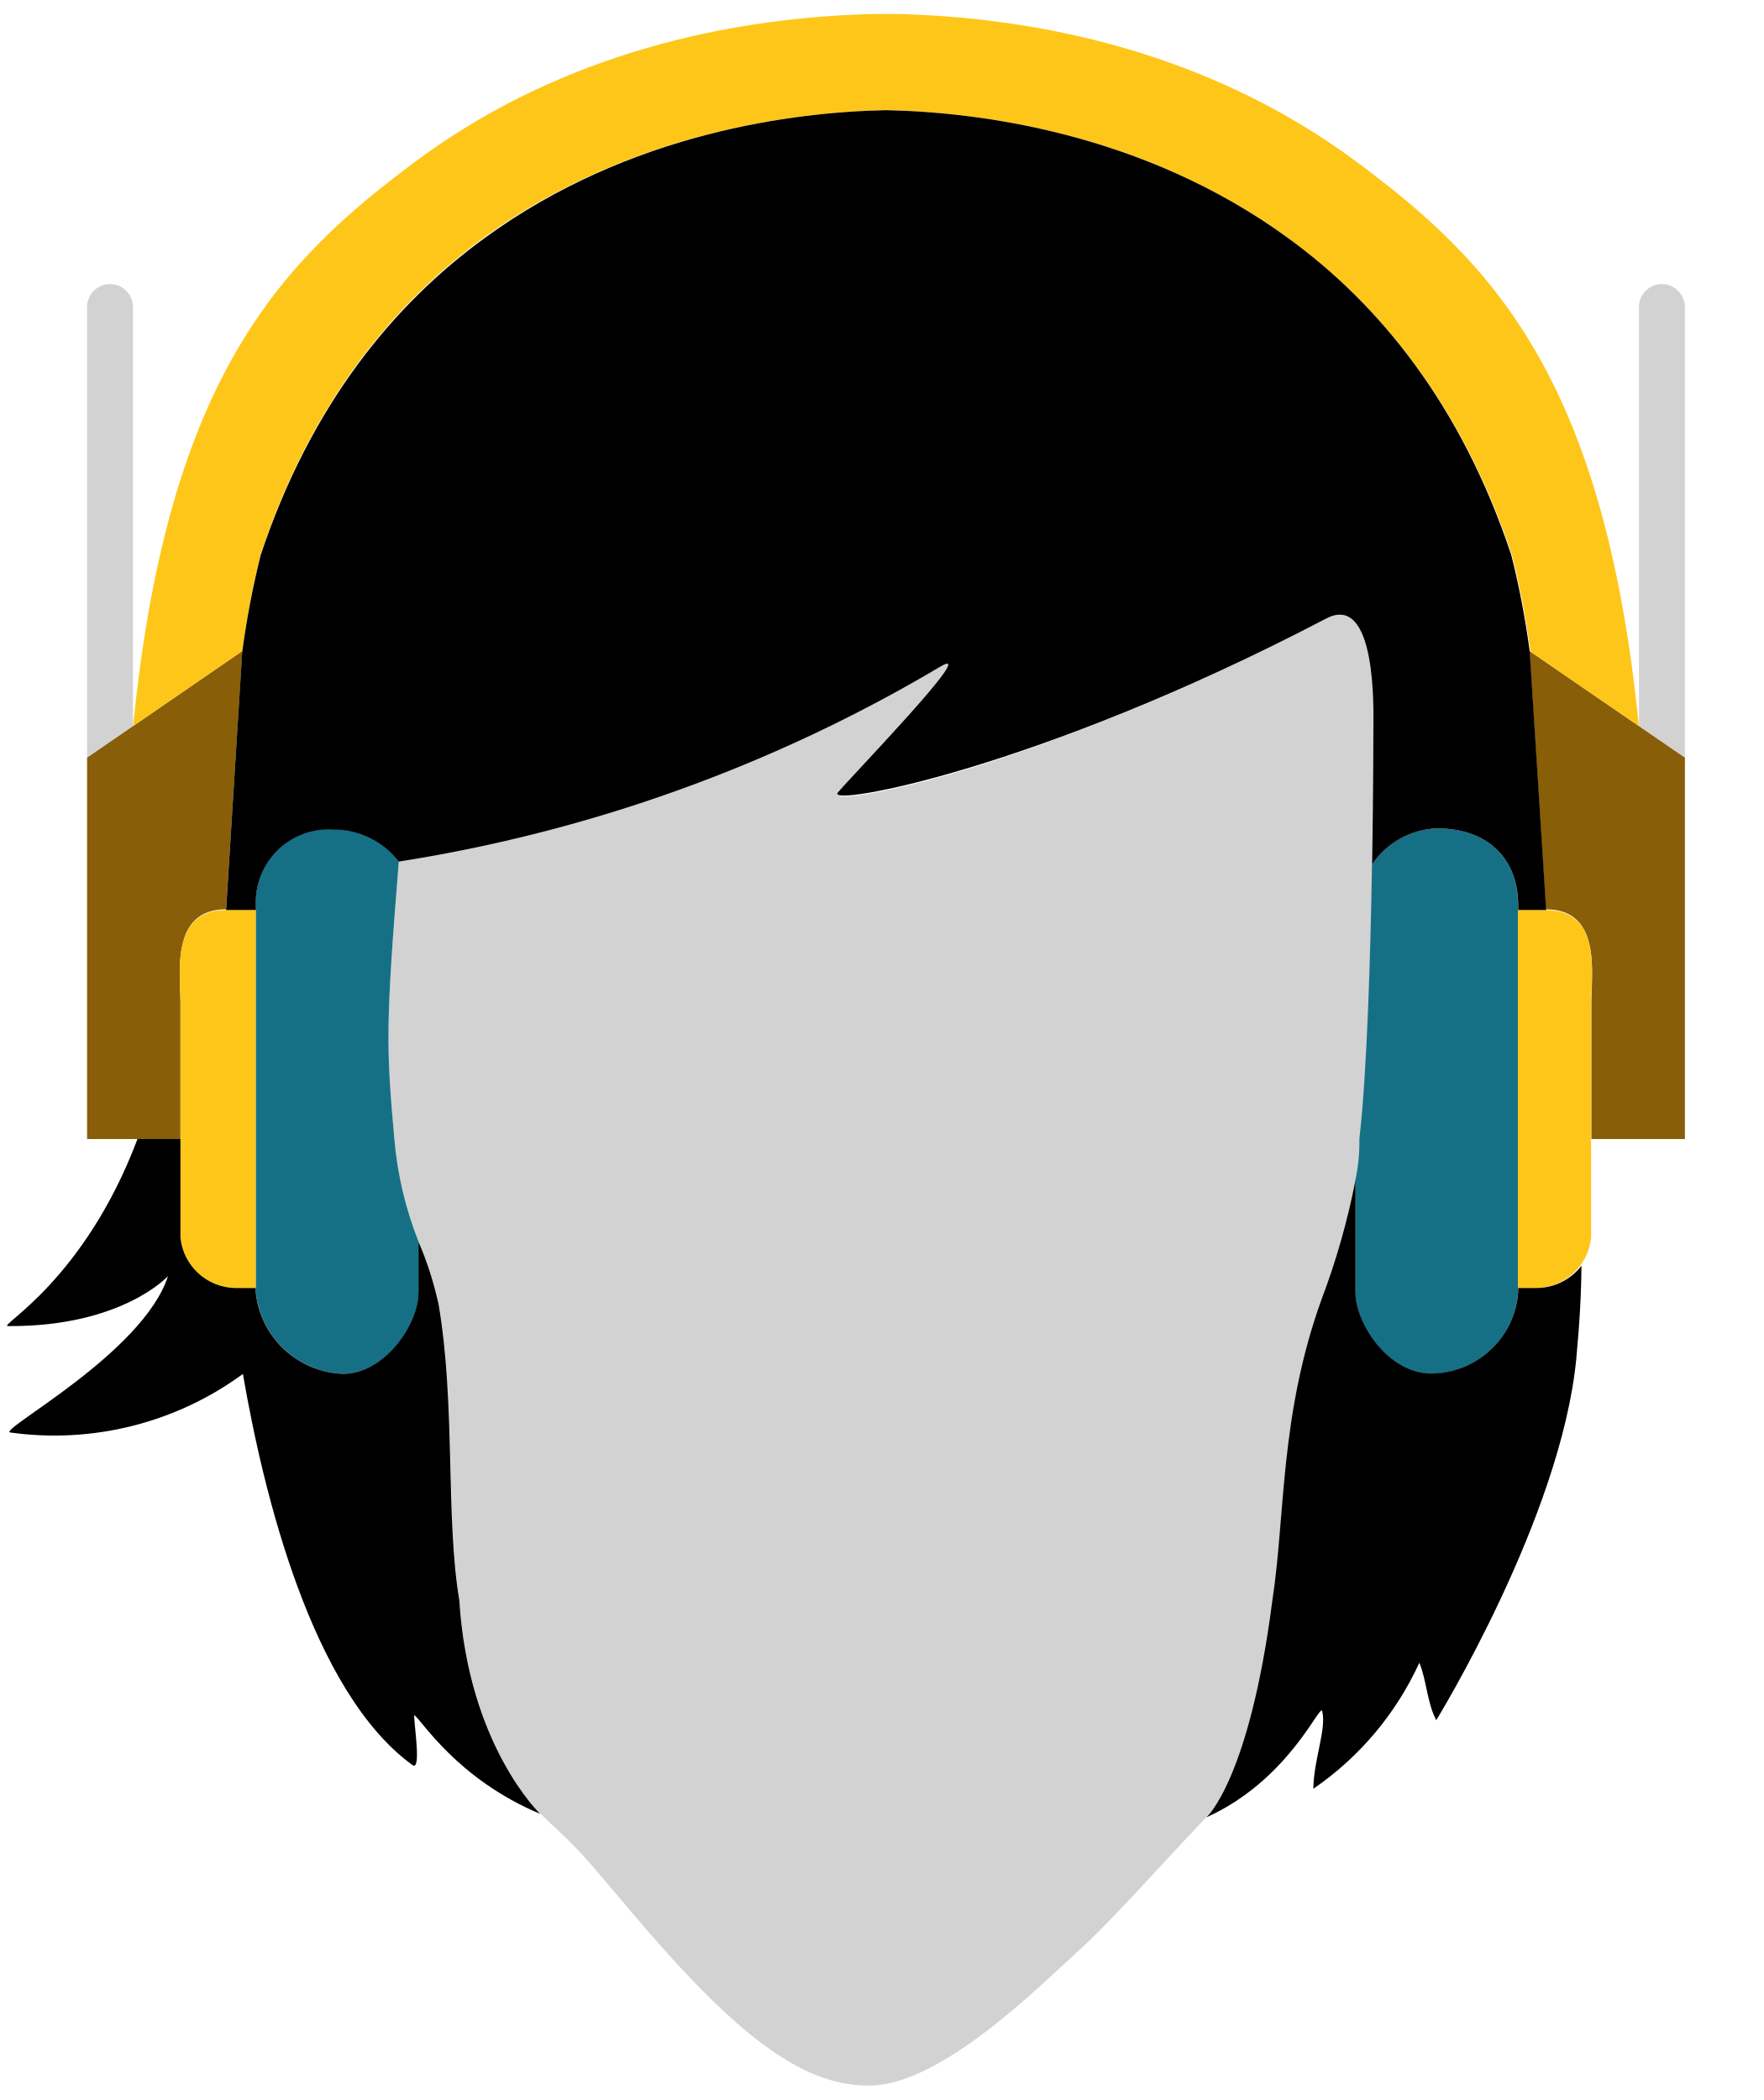
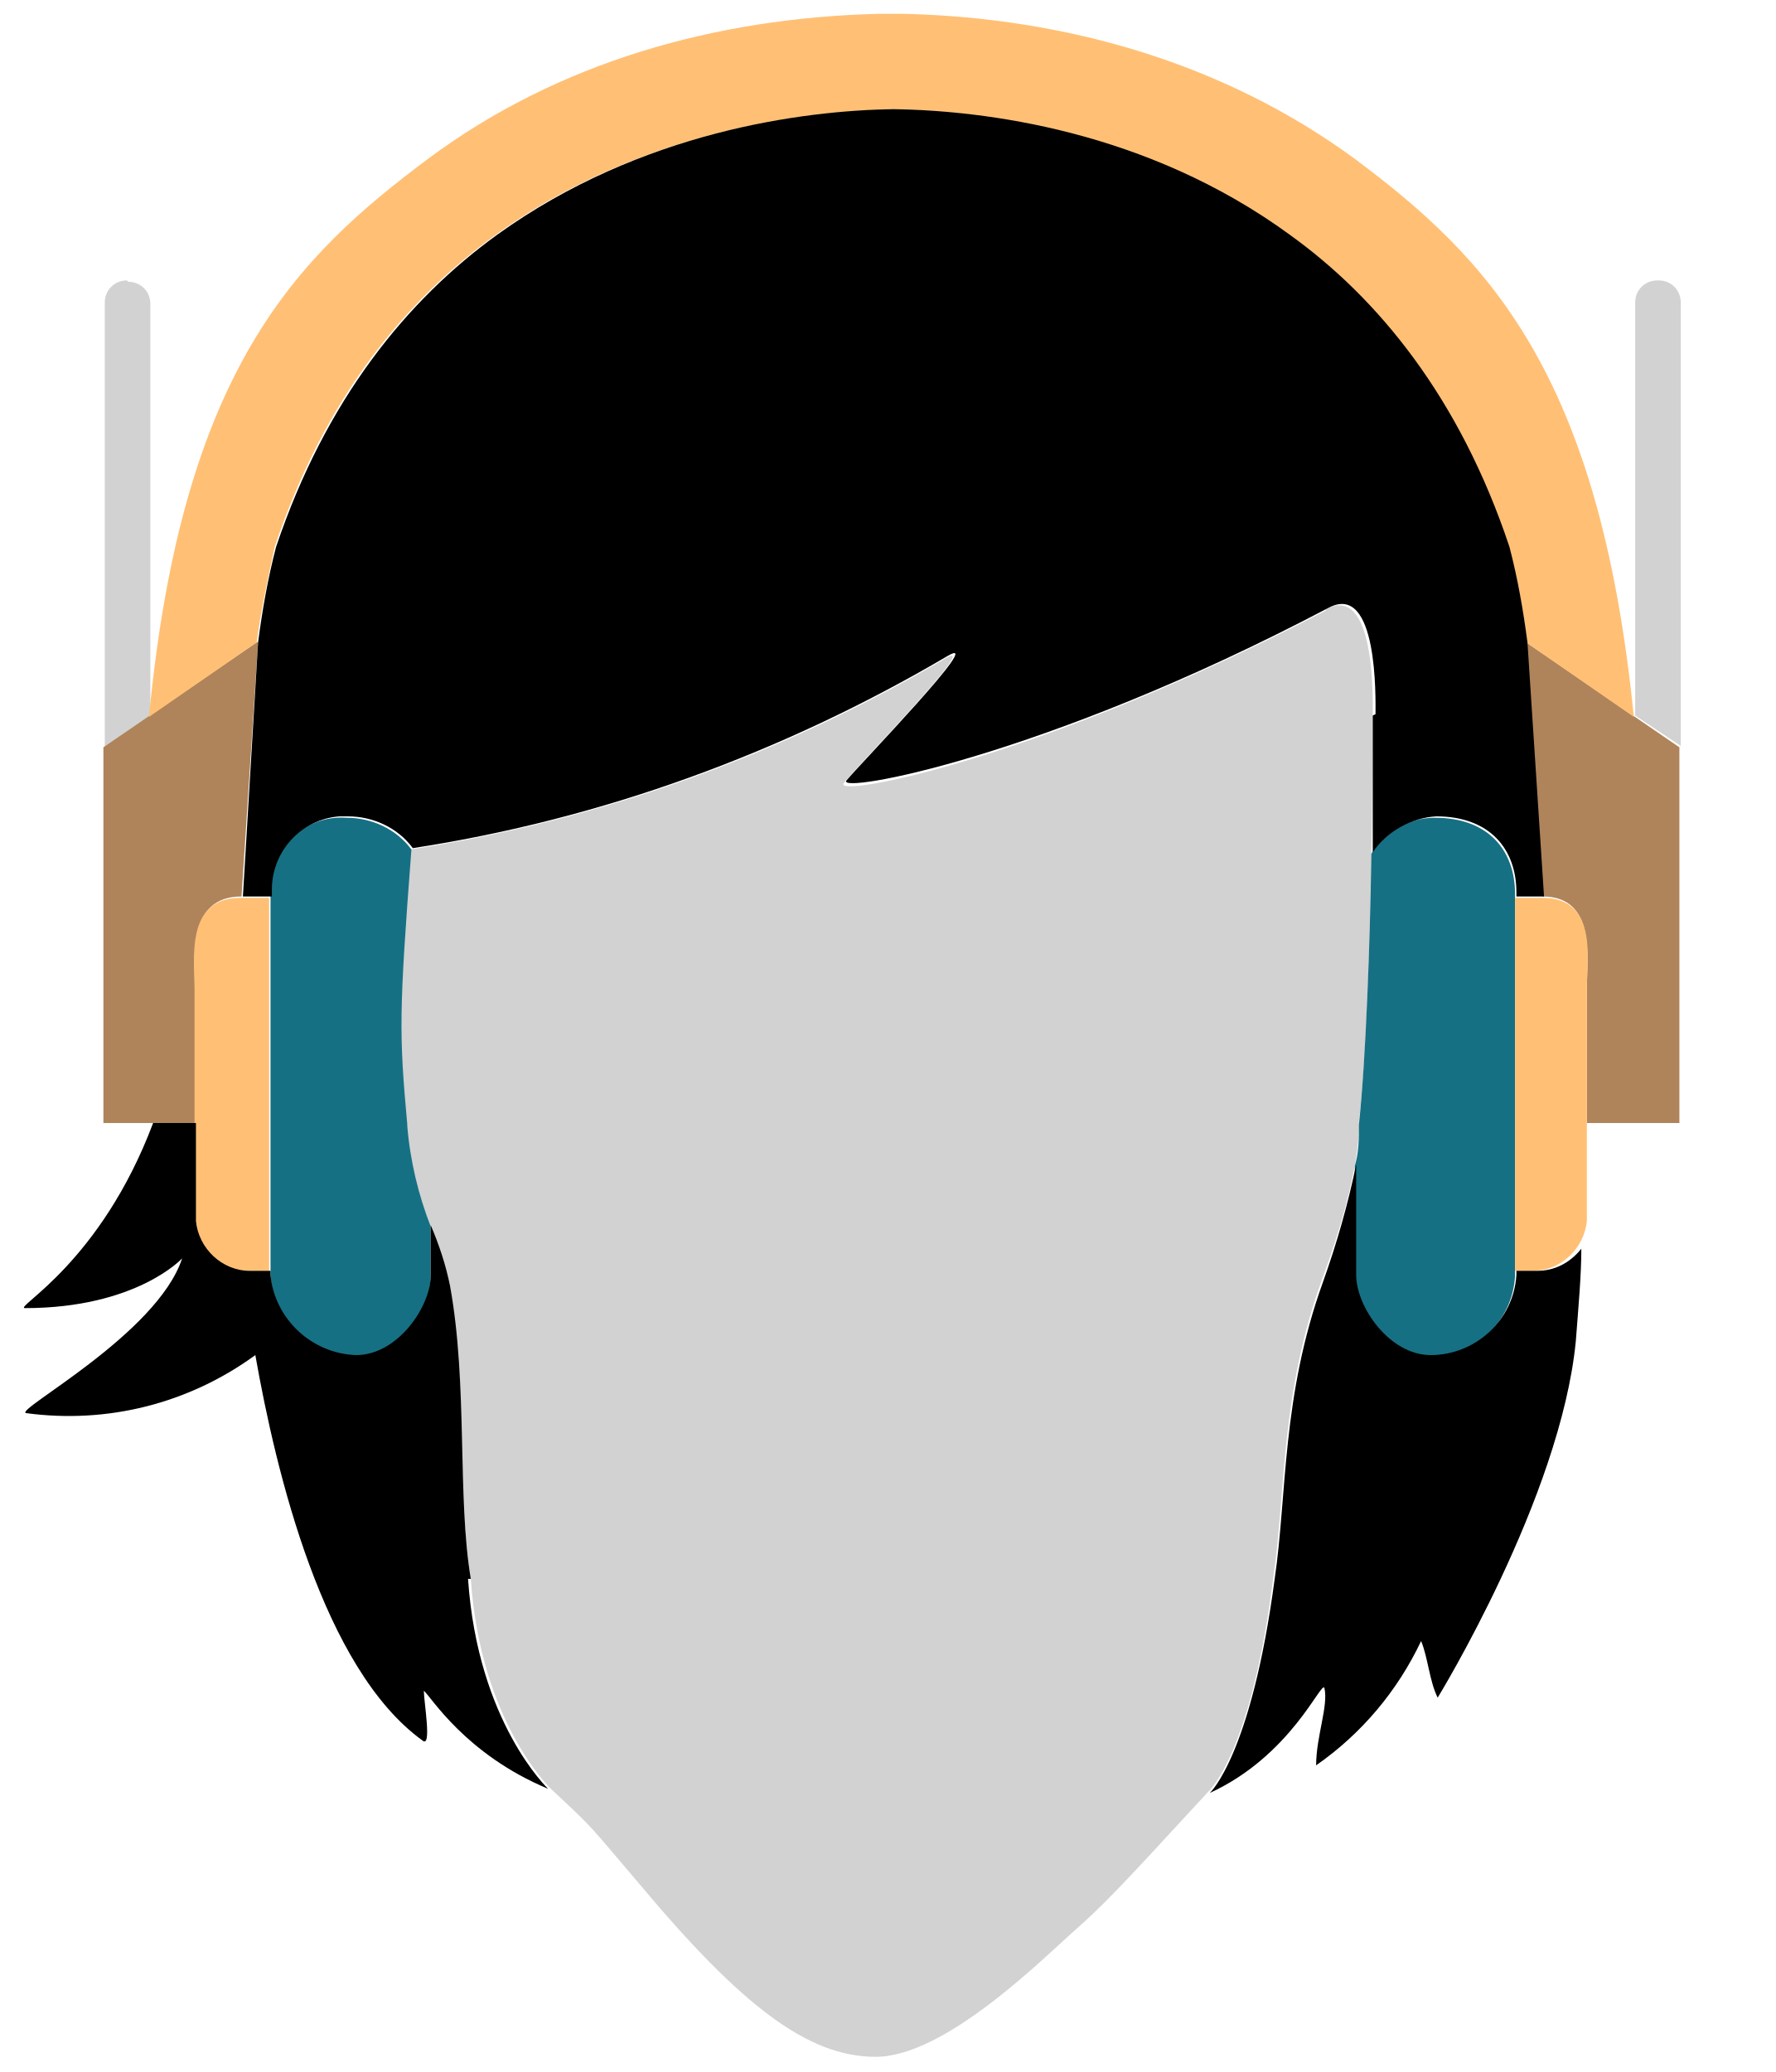
- <svg xmlns="http://www.w3.org/2000/svg" viewBox="0 0 126 150">
-   <path d="m7.86 20.29a1.64 1.64 0 0 0 -1.64 1.64v32.19l3.28-2.25v-29.94a1.65 1.65 0 0 0 -1.64-1.64z" fill="#d2d2d2" />
-   <path d="m17.31 46.5-11.09 7.62v27.24h6.67v-9.72c0-2.15-.72-6.69 3.26-6.69z" fill="#895e08" />
-   <path d="m118.71 20.29a1.64 1.64 0 0 0 -1.64 1.64v29.94l3.28 2.25v-32.19a1.65 1.65 0 0 0 -1.64-1.64z" fill="#d2d2d2" />
-   <path d="m109.25 46.5 11.1 7.62v27.24h-6.68v-9.72c0-2.15.73-6.69-3.25-6.69z" fill="#895e08" />
-   <path d="m16.15 65c-4 0-3.26 4.54-3.26 6.69v16.8a4 4 0 0 0 3.88 3.51h1.51v-27z" fill="#ffc61a" />
-   <path d="m0 0h126v150h-126z" fill="none" opacity=".6" />
-   <path d="m94.73 44.18c-20.68 10.82-35.73 13.61-34.9 12.46s10.35-10.82 7.32-9a108.83 108.83 0 0 1 -38.66 13.81c-.95 11.81-.92 13.32-.32 19.92.53 5.95 2.61 8.54 3.16 11.74 1.24 7.19.51 15.17 1.49 21.2.65 10.4 5.79 15.25 5.79 15.25 3.18 3 2.47 2.28 6.48 7 7.33 8.66 12.1 12.44 17 12.41 5.14 0 12.23-7.19 14.71-9.41s5.36-5.53 9.4-9.8c0 0 3.06-2.67 4.71-15.48.94-6.09.49-13.23 3.52-21.53 3-8.14 2.71-11.46 2.71-11.46 1-8.54 1-29.48 1-29.48-.04-1.06.2-9.52-3.41-7.63z" fill="#d2d2d2" />
-   <path d="m102.63 59.17a5.86 5.86 0 0 0 -4.63 2.56c-.11 6.62-.36 14.94-.9 19.59a13.53 13.53 0 0 1 -.29 3v8c0 2.28 2.41 5.81 5.39 5.81a6.27 6.27 0 0 0 6.23-5.81v-27.67c.01-3.1-1.94-5.48-5.8-5.48z" fill="#167085" />
-   <path d="m28.17 81.37c-.59-6.6-.63-8.11.32-19.88a5.86 5.86 0 0 0 -4.71-2.29 5.19 5.19 0 0 0 -5.5 5.45v27.67a6.5 6.5 0 0 0 6.23 5.81c3 0 5.39-3.53 5.39-5.81v-3.63a25.8 25.8 0 0 1 -1.73-7.32z" fill="#167085" />
-   <path d="m110.42 65h-2v27h1.35a4 4 0 0 0 3.88-3.58v-16.78c.02-2.15.75-6.64-3.23-6.64z" fill="#ffc61a" />
-   <path d="m109.25 46.5 7.81 5.36c-2.49-25.13-10.71-33.29-20.24-40.36-9.37-6.94-20.82-10.18-32.6-10.5h-.94-.94c-11.8.3-23.23 3.54-32.59 10.48-9.54 7.09-17.75 15.25-20.24 40.38l7.8-5.36a63.45 63.45 0 0 1 1.32-6.93c3.57-10.75 9.48-17.91 16-22.65 10.37-7.49 22.17-8.92 28.65-9.05 6.48.13 18.33 1.56 28.72 9.13 6.51 4.74 12.41 11.9 16 22.65a61.37 61.37 0 0 1 1.32 6.92z" fill="#ffc61a" />
-   <path d="m32.81 114.31c-1-6-.25-14-1.49-21.2a24.57 24.57 0 0 0 -1.43-4.42v3.63c0 2.28-2.41 5.81-5.39 5.81a6.5 6.5 0 0 1 -6.23-5.81v-.32h-1.5a4 4 0 0 1 -3.88-3.58v-7.06h-3.07c-3.82 10.14-9.97 13.35-9.26 13.36 8.15.06 11.44-3.57 11.44-3.57-1.78 5.52-12.18 11-11.27 11.17a22.79 22.79 0 0 0 16.62-4.18c1.47 8.53 4.91 22.69 12.09 27.92.68.55.14-2.81.14-3.56.55.36 3.05 4.56 9 7.06.02 0-5.12-4.85-5.77-15.25z" />
-   <path d="m109.79 92h-1.35v.3a6.27 6.27 0 0 1 -6.23 5.81c-3 0-5.39-3.53-5.39-5.81v-8a52.05 52.05 0 0 1 -2.42 8.5c-3 8.3-2.58 15.44-3.52 21.53-1.65 12.81-4.71 15.48-4.71 15.48 5.89-2.65 8.12-8.18 8.27-7.59.33 1.26-.61 3.47-.63 5.55a22 22 0 0 0 7.57-9c.52 1.23.55 2.86 1.21 4.1 0 0 8.9-14.46 10-25.8.25-2.64.36-4.81.37-6.66a4.06 4.06 0 0 1 -3.17 1.59z" />
-   <path d="m98.1 51.84s0 4.35-.09 9.89a5.86 5.86 0 0 1 4.62-2.56c3.86 0 5.81 2.38 5.81 5.48v.35h2l-1.17-18.43a61.37 61.37 0 0 0 -1.32-6.92c-3.59-10.8-9.49-17.96-15.95-22.65-10.39-7.57-22.24-9-28.72-9.13-6.48.13-18.28 1.56-28.66 9.13-6.51 4.74-12.42 11.9-16 22.65a63.45 63.45 0 0 0 -1.32 6.93l-1.15 18.42h2.13v-.3a5.19 5.19 0 0 1 5.5-5.45 5.86 5.86 0 0 1 4.71 2.29 108.83 108.83 0 0 0 38.66-13.91c3-1.81-6.53 8-7.32 9s14.22-1.63 34.9-12.45c3.61-1.89 3.37 6.57 3.37 7.66z" />
+ <svg xmlns="http://www.w3.org/2000/svg" id="Layer_1" width="1.8in" height="2.1in" viewBox="0 0 126 150">
+   <defs>
+     <style>.cls-1{fill:#167083;}.cls-2{fill:none;}.cls-3{fill:#af845a;}.cls-4{fill:#ffc075;}.cls-5{fill:#d2d2d2;}</style>
+   </defs>
+   <path class="cls-5" d="M7.9,20.3c-.9,0-1.6.7-1.6,1.6v32.2l3.3-2.2v-29.9c0-.9-.7-1.6-1.6-1.6Z" />
+   <path class="cls-3" d="M17.3,46.5l-11.1,7.6v27.2h6.7v-9.7c0-2.2-.7-6.7,3.3-6.7l1.2-18.4Z" />
+   <path class="cls-5" d="M118.7,20.3c-.9,0-1.6.7-1.6,1.6v29.9l3.3,2.2V21.9c0-.9-.7-1.6-1.6-1.6Z" />
+   <path class="cls-3" d="M109.2,46.5l11.1,7.6v27.2h-6.7v-9.7c0-2.2.7-6.7-3.2-6.7l-1.2-18.4Z" />
+   <path class="cls-4" d="M16.1,65c-4,0-3.3,4.5-3.3,6.7v16.8c.2,2,1.9,3.5,3.9,3.5h1.5v-27h-2.1Z" />
+   <path class="cls-2" d="M0,0h126v150H0V0Z" />
+   <path class="cls-5" d="M94.7,44.2c-20.7,10.8-35.7,13.6-34.9,12.5s10.3-10.8,7.3-9c-11.9,7-25,11.7-38.7,13.8-1,11.8-.9,13.3-.3,19.9.5,5.9,2.6,8.5,3.2,11.7,1.2,7.2.5,15.2,1.5,21.2.7,10.4,5.8,15.2,5.8,15.2,3.2,3,2.5,2.3,6.5,7,7.3,8.7,12.1,12.4,17,12.4,5.1,0,12.2-7.2,14.7-9.4s5.4-5.5,9.4-9.8c0,0,3.1-2.7,4.7-15.5.9-6.1.5-13.2,3.5-21.5,3-8.1,2.7-11.5,2.7-11.5,1-8.5,1-29.5,1-29.5,0-1.1.2-9.5-3.4-7.6Z" />
+   <path class="cls-1" d="M102.6,59.2c-1.9,0-3.6,1-4.6,2.6-.1,6.6-.4,14.9-.9,19.6,0,1,0,2-.3,3v8c0,2.3,2.4,5.8,5.4,5.8,3.3,0,6-2.5,6.2-5.8v-27.7c0-3.1-1.9-5.5-5.8-5.5Z" />
+   <path class="cls-1" d="M28.2,81.4c-.6-6.6-.6-8.1.3-19.9-1.1-1.5-2.9-2.3-4.7-2.3-2.9-.2-5.3,2-5.5,4.9,0,.2,0,.4,0,.6v27.7c.3,3.2,3,5.7,6.2,5.8,3,0,5.4-3.5,5.4-5.8v-3.6c-.9-2.3-1.5-4.8-1.7-7.3Z" />
+   <path class="cls-4" d="M110.4,65h-2v27h1.3c2,0,3.7-1.6,3.9-3.6v-16.8c0-2.2.8-6.6-3.2-6.6Z" />
+   <path class="cls-4" d="M109.2,46.5l7.8,5.4c-2.5-25.1-10.7-33.3-20.2-40.4-9.4-6.9-20.8-10.2-32.6-10.5h-1.9c-11.8.3-23.2,3.5-32.6,10.5-9.5,7.1-17.8,15.2-20.2,40.4l7.8-5.4c.3-2.3.8-4.6,1.3-6.9,3.6-10.8,9.5-17.9,16-22.6,10.4-7.5,22.2-8.9,28.7-9.1,6.5.1,18.3,1.6,28.7,9.1,6.5,4.7,12.4,11.9,16,22.7.6,2.3,1,4.6,1.3,6.9h0Z" />
+   <path d="M32.8,114.3c-1-6-.2-14-1.5-21.2-.3-1.5-.8-3-1.4-4.4v3.6c0,2.3-2.4,5.8-5.4,5.8-3.2-.1-5.9-2.6-6.2-5.8v-.3h-1.5c-2,0-3.7-1.6-3.9-3.6v-7.1h-3.1c-3.8,10.1-10,13.3-9.3,13.4,8.1,0,11.4-3.6,11.4-3.6-1.8,5.5-12.2,11-11.3,11.2,5.9.8,11.8-.7,16.6-4.2,1.5,8.5,4.9,22.7,12.1,27.9.7.6.1-2.8.1-3.6.5.4,3,4.6,9,7.1,0,0-5.1-4.8-5.8-15.2Z" />
+   <path d="M109.8,92h-1.3v.3c-.2,3.3-3,5.8-6.2,5.8-3,0-5.4-3.5-5.4-5.8v-8c-.6,2.9-1.4,5.7-2.4,8.5-3,8.3-2.6,15.4-3.5,21.5-1.7,12.8-4.7,15.5-4.7,15.5,5.9-2.7,8.1-8.2,8.3-7.6.3,1.3-.6,3.5-.6,5.6,3.3-2.3,5.9-5.4,7.6-9,.5,1.2.6,2.9,1.2,4.1,0,0,8.9-14.5,10-25.8.2-2.6.4-4.8.4-6.7-.8,1-1.9,1.6-3.2,1.6Z" />
+   <path d="M98.1,51.8s0,4.3,0,9.9c1-1.5,2.8-2.5,4.6-2.6,3.9,0,5.8,2.4,5.8,5.5v.3h2l-1.2-18.4c-.3-2.3-.7-4.6-1.3-6.9-3.6-10.8-9.5-18-15.9-22.6-10.4-7.6-22.2-9-28.7-9.1-6.5.1-18.3,1.6-28.7,9.1-6.5,4.7-12.4,11.9-16,22.6-.6,2.3-1,4.6-1.3,6.9l-1.1,18.4h2.1v-.3c-.1-2.9,2.1-5.3,4.9-5.5.2,0,.4,0,.6,0,1.8,0,3.6.8,4.7,2.3,13.7-2.1,26.8-6.9,38.7-13.9,3-1.8-6.5,8-7.3,9s14.2-1.6,34.9-12.5c3.6-1.9,3.4,6.6,3.4,7.7h0Z" />
</svg>
